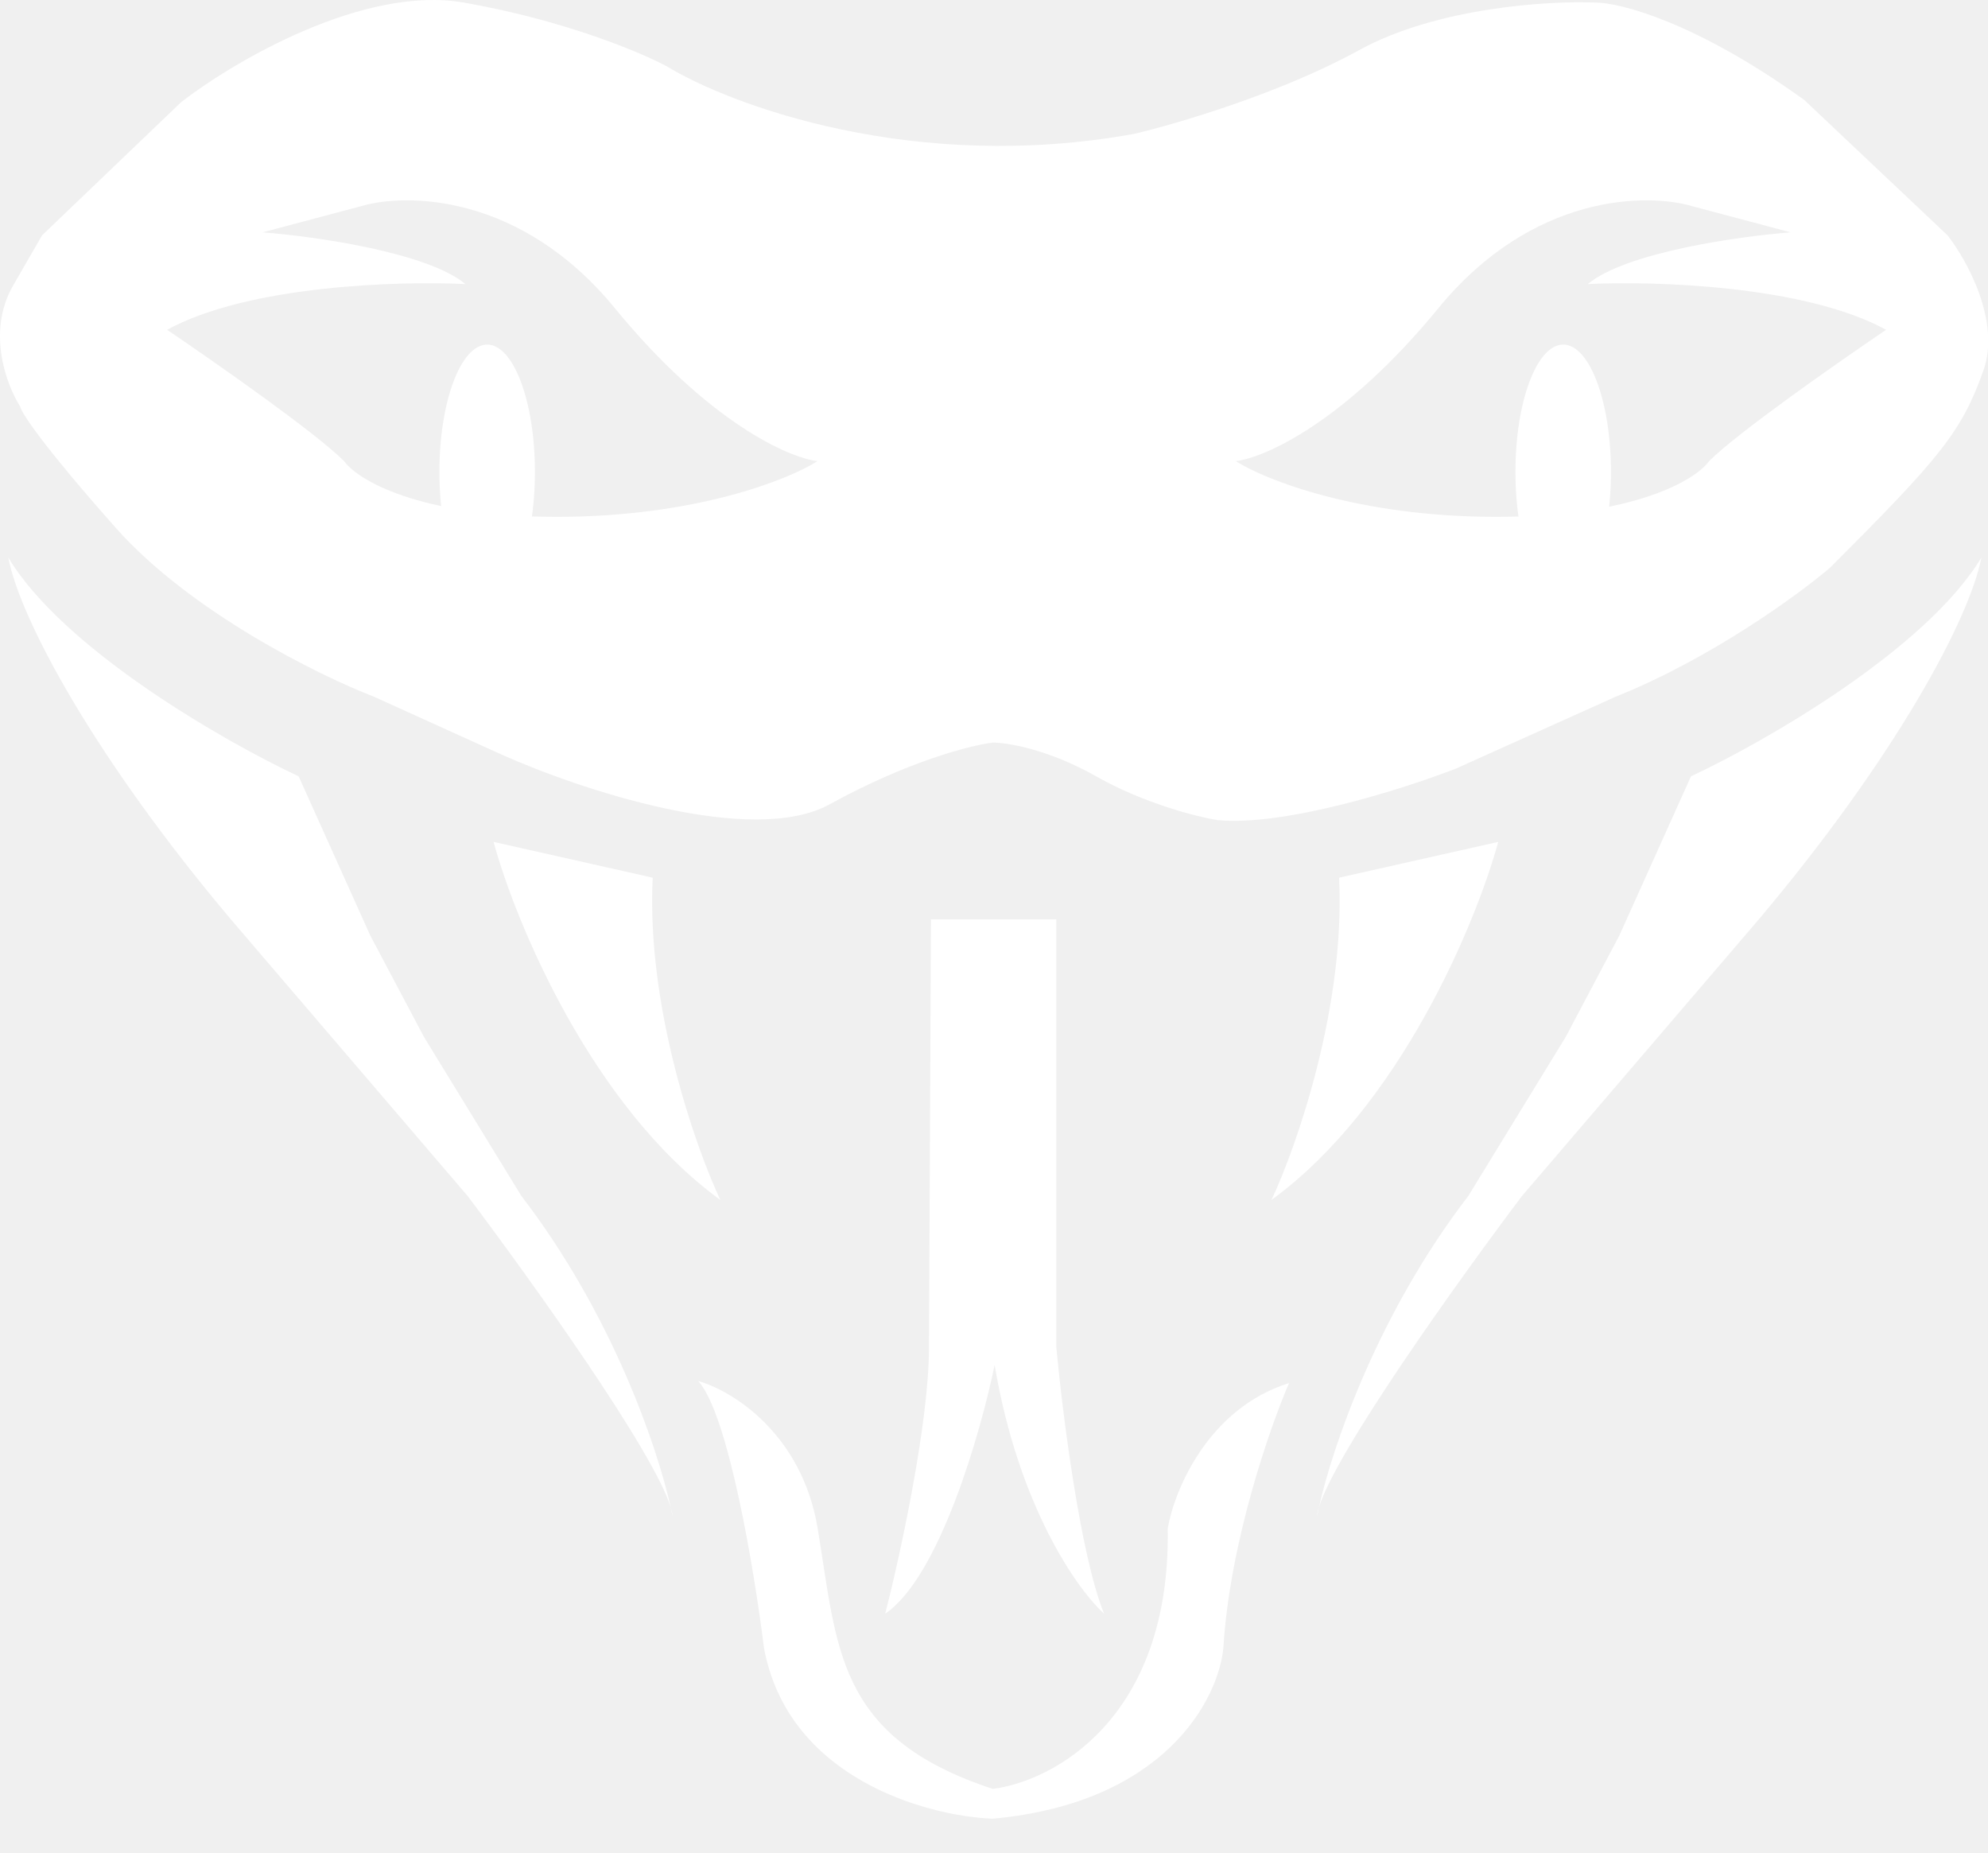
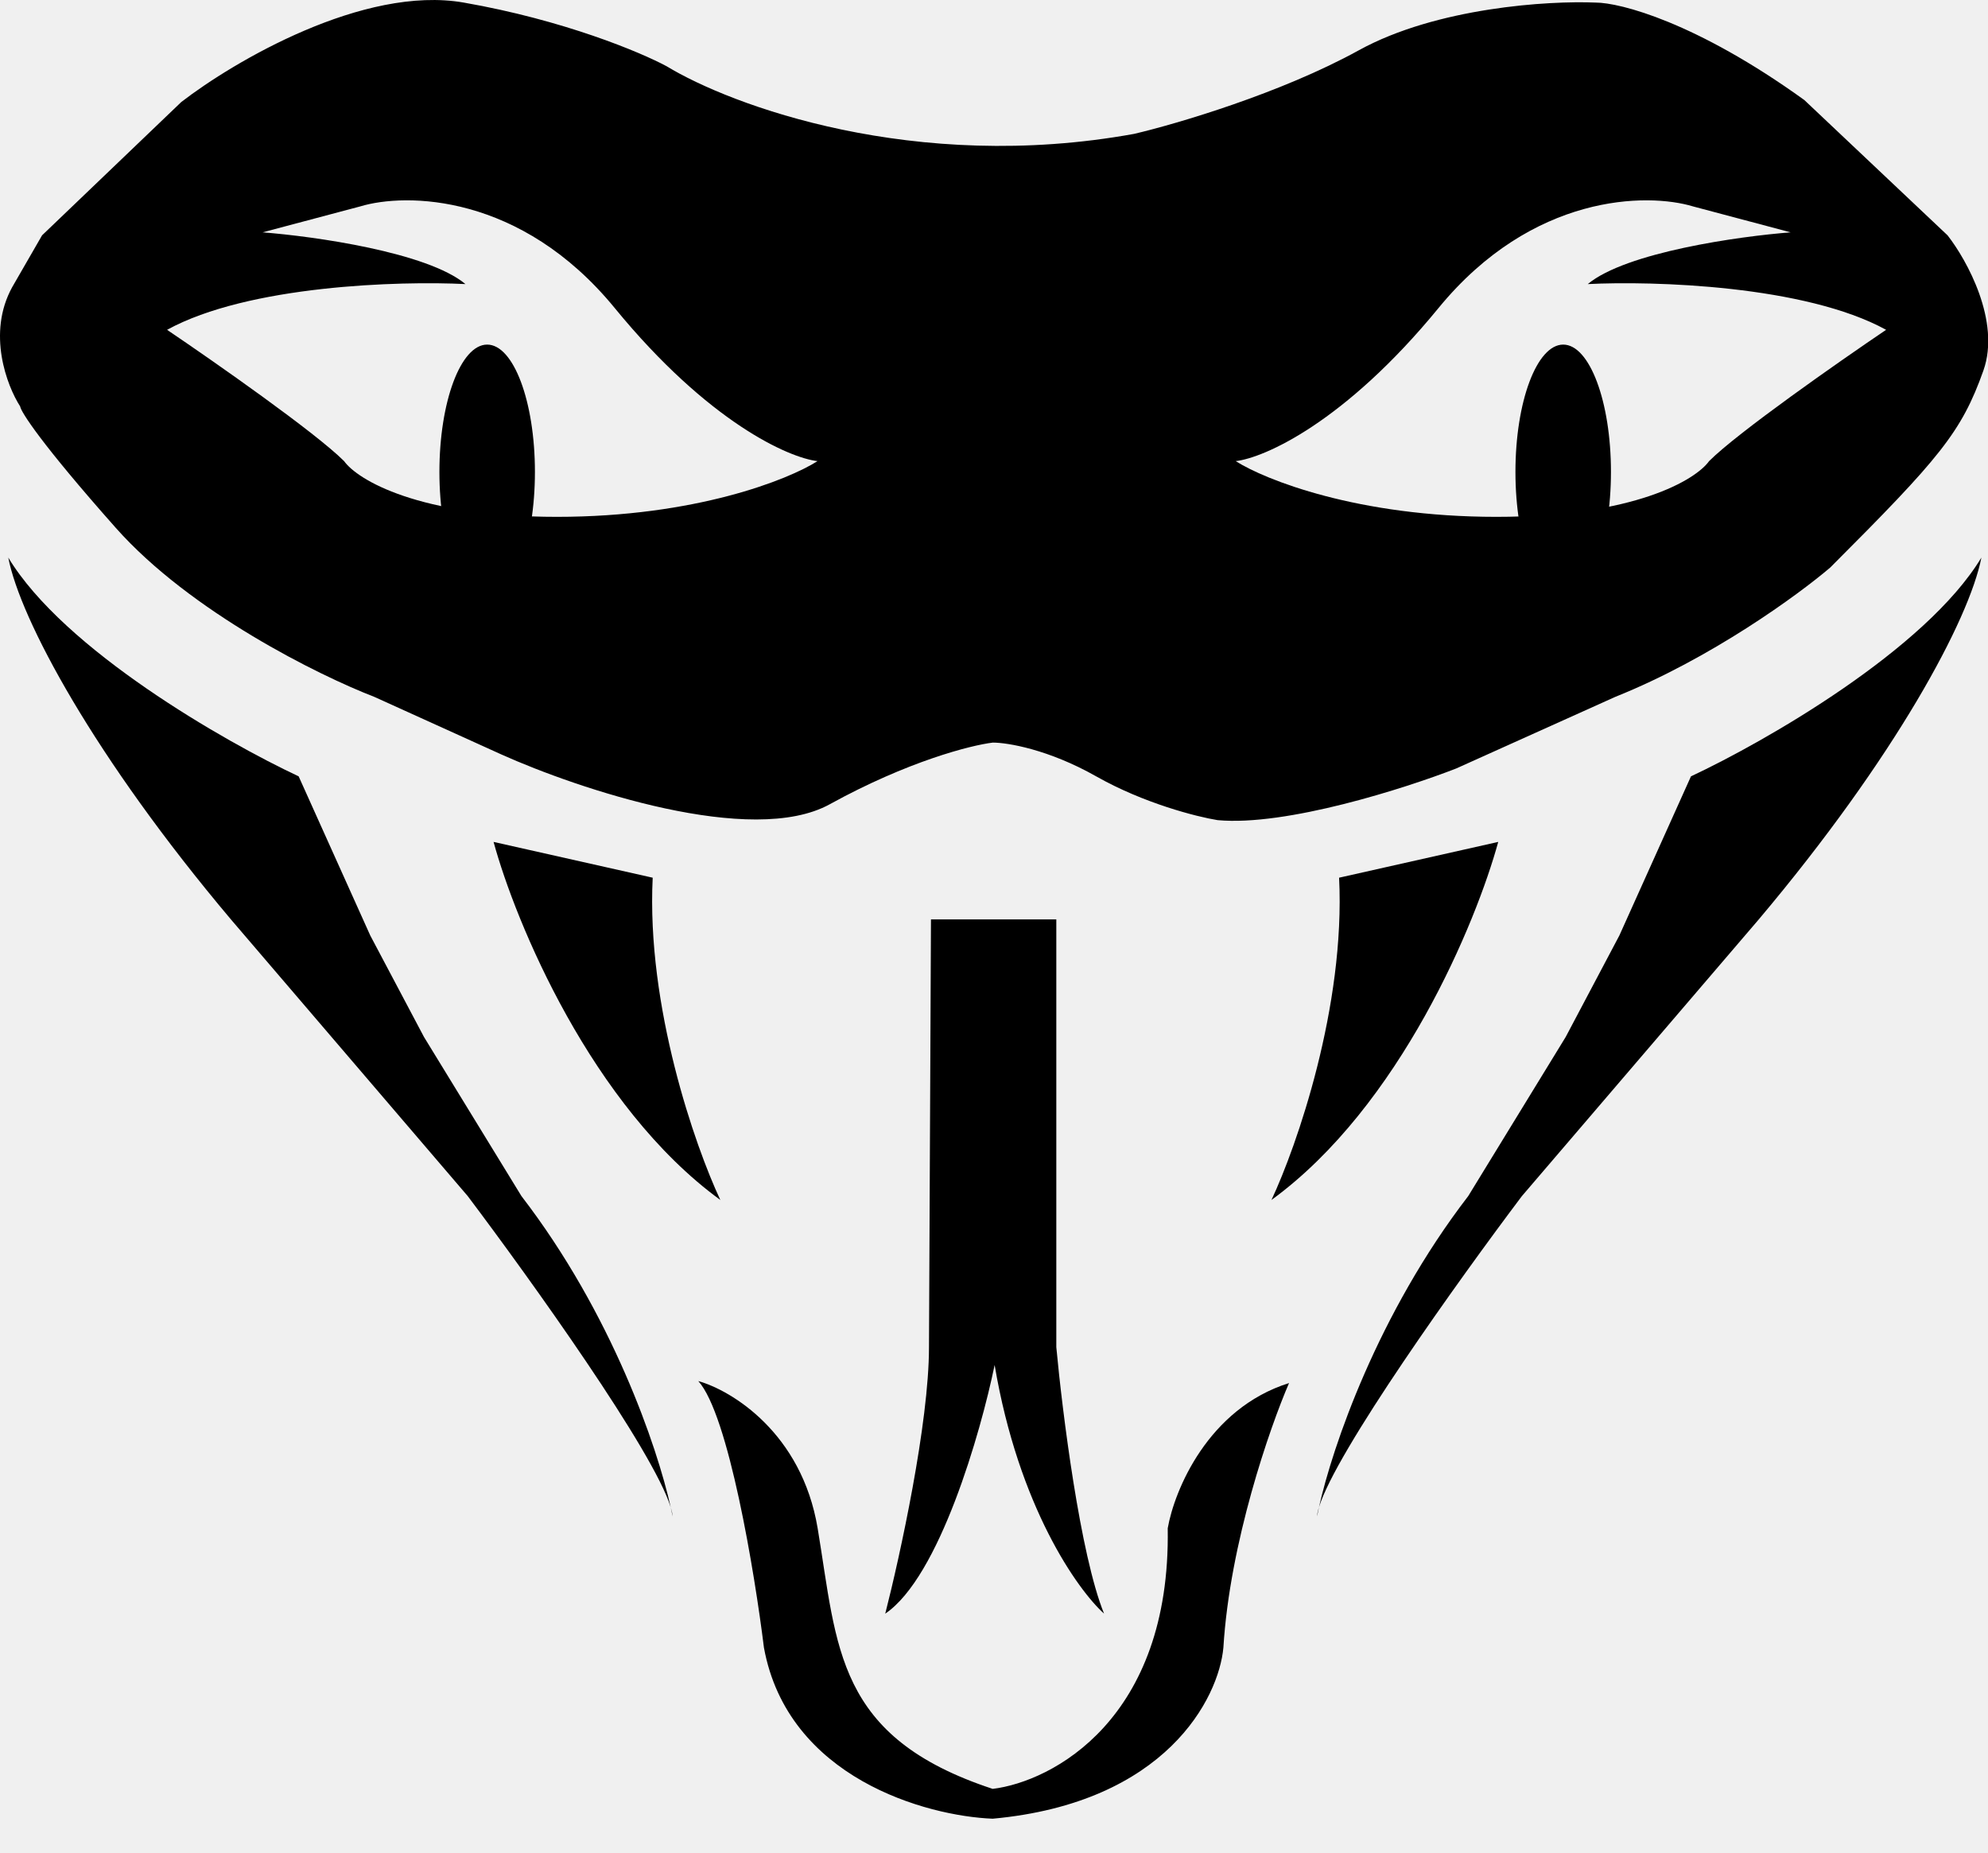
- <svg xmlns="http://www.w3.org/2000/svg" width="44" height="41" viewBox="0 0 44 41" fill="none">
-   <ellipse cx="34.598" cy="10.444" rx="1.057" ry="2.818" fill="white" />
-   <ellipse cx="1.057" cy="2.818" rx="1.057" ry="2.818" transform="matrix(-1 0 0 1 11.8394 7.62598)" fill="white" />
-   <path d="M37.426 17.181C39.055 16.418 42.621 14.382 43.854 12.339C43.589 13.704 41.952 16.759 38.923 20.351L33.684 26.47C32.289 28.321 29.566 32.124 29.192 33.358C29.176 33.43 29.162 33.496 29.15 33.558C29.154 33.502 29.168 33.435 29.192 33.358C29.489 32.024 30.49 29.078 32.496 26.47L34.653 22.949L35.841 20.703L37.426 17.181Z" fill="white" />
-   <path d="M6.61 17.181C4.982 16.418 1.416 14.382 0.183 12.339C0.447 13.704 2.085 16.759 5.114 20.351L10.352 26.47C11.747 28.321 14.471 32.124 14.845 33.358C14.861 33.43 14.875 33.496 14.887 33.558C14.883 33.502 14.868 33.435 14.845 33.358C14.548 32.024 13.547 29.078 11.541 26.47L9.384 22.949L8.195 20.703L6.61 17.181Z" fill="white" />
-   <path d="M33.16 18.632L29.638 19.424C29.779 22.277 28.699 25.367 28.141 26.556C30.994 24.478 32.675 20.407 33.16 18.632Z" fill="white" />
-   <path d="M10.924 18.632L14.446 19.424C14.305 22.277 15.385 25.367 15.943 26.556C13.09 24.478 11.408 20.407 10.924 18.632Z" fill="white" />
-   <path d="M18.097 33.822C17.744 31.709 16.189 30.769 15.455 30.564C16.125 31.304 16.703 34.805 16.908 36.463C17.436 39.351 20.503 40.191 21.971 40.249C25.809 39.897 26.975 37.578 27.077 36.463C27.218 34.139 28.105 31.591 28.53 30.608C26.734 31.172 25.991 32.985 25.845 33.822C25.915 38.048 23.291 39.427 21.971 39.589C18.493 38.444 18.537 36.463 18.097 33.822Z" fill="white" />
-   <path d="M23.379 20.347H20.605L20.561 29.812C20.561 31.503 19.916 34.449 19.593 35.711C20.79 34.901 21.706 31.705 22.014 30.208C22.543 33.343 23.849 35.183 24.436 35.711C23.907 34.408 23.511 31.236 23.379 29.812V20.347Z" fill="white" />
-   <path d="M4.012 2.258C5.171 1.363 8.045 -0.331 10.264 0.057C12.482 0.444 14.182 1.158 14.754 1.466C16.178 2.332 20.24 3.843 25.1 2.963C26.039 2.743 28.349 2.064 30.074 1.113C31.8 0.163 34.285 0.013 35.313 0.057C35.855 0.057 37.54 0.488 39.935 2.214L43.105 5.208C43.53 5.751 44.285 7.11 43.898 8.201C43.413 9.566 42.929 10.139 40.508 12.56C39.804 13.161 37.866 14.576 35.753 15.421L32.232 17.006C31.102 17.446 28.463 18.291 26.948 18.15C26.493 18.077 25.319 17.78 24.263 17.182C23.206 16.583 22.297 16.434 21.974 16.434C21.489 16.492 20.09 16.848 18.364 17.799C16.639 18.75 12.802 17.461 11.1 16.698L8.282 15.421C7.064 14.951 4.215 13.545 2.56 11.679C0.907 9.815 0.462 9.113 0.446 8.994C0.153 8.539 -0.293 7.374 0.271 6.353L0.931 5.208L4.012 2.258ZM13.604 6.815C11.526 4.28 8.981 4.261 7.969 4.569L5.812 5.142C6.956 5.23 9.457 5.583 10.302 6.287C8.849 6.214 5.494 6.313 3.698 7.299C4.74 8.003 6.982 9.571 7.616 10.205C7.91 10.616 9.263 11.438 12.327 11.438C15.391 11.438 17.448 10.616 18.094 10.205C17.463 10.132 15.681 9.351 13.604 6.815ZM37.475 4.569C36.462 4.261 33.918 4.28 31.84 6.815C29.762 9.351 27.981 10.132 27.35 10.205C27.996 10.616 30.053 11.438 33.116 11.438C36.18 11.438 37.534 10.616 37.827 10.205C38.461 9.571 40.703 8.003 41.745 7.299C39.949 6.313 36.594 6.214 35.142 6.287C35.987 5.583 38.487 5.23 39.632 5.142L37.475 4.569Z" fill="white" />
+ <svg xmlns="http://www.w3.org/2000/svg" width="44" height="41" viewBox="0 0 44 41" fill="currentColor">
+   <ellipse cx="34.598" cy="10.444" rx="1.057" ry="2.818" fill="currentColor" />
+   <ellipse cx="1.057" cy="2.818" rx="1.057" ry="2.818" transform="matrix(-1 0 0 1 11.8394 7.62598)" fill="currentColor" />
+   <path d="M37.426 17.181C39.055 16.418 42.621 14.382 43.854 12.339C43.589 13.704 41.952 16.759 38.923 20.351L33.684 26.47C32.289 28.321 29.566 32.124 29.192 33.358C29.176 33.43 29.162 33.496 29.15 33.558C29.154 33.502 29.168 33.435 29.192 33.358C29.489 32.024 30.49 29.078 32.496 26.47L34.653 22.949L35.841 20.703L37.426 17.181Z" fill="currentColor" />
+   <path d="M6.61 17.181C4.982 16.418 1.416 14.382 0.183 12.339C0.447 13.704 2.085 16.759 5.114 20.351L10.352 26.47C11.747 28.321 14.471 32.124 14.845 33.358C14.861 33.43 14.875 33.496 14.887 33.558C14.883 33.502 14.868 33.435 14.845 33.358C14.548 32.024 13.547 29.078 11.541 26.47L9.384 22.949L8.195 20.703L6.61 17.181Z" fill="currentColor" />
+   <path d="M33.16 18.632L29.638 19.424C29.779 22.277 28.699 25.367 28.141 26.556C30.994 24.478 32.675 20.407 33.16 18.632Z" fill="currentColor" />
+   <path d="M10.924 18.632L14.446 19.424C14.305 22.277 15.385 25.367 15.943 26.556C13.09 24.478 11.408 20.407 10.924 18.632Z" fill="currentColor" />
+   <path d="M18.097 33.822C17.744 31.709 16.189 30.769 15.455 30.564C16.125 31.304 16.703 34.805 16.908 36.463C17.436 39.351 20.503 40.191 21.971 40.249C25.809 39.897 26.975 37.578 27.077 36.463C27.218 34.139 28.105 31.591 28.53 30.608C26.734 31.172 25.991 32.985 25.845 33.822C25.915 38.048 23.291 39.427 21.971 39.589C18.493 38.444 18.537 36.463 18.097 33.822Z" fill="currentColor" />
+   <path d="M23.379 20.347H20.605L20.561 29.812C20.561 31.503 19.916 34.449 19.593 35.711C20.79 34.901 21.706 31.705 22.014 30.208C22.543 33.343 23.849 35.183 24.436 35.711C23.907 34.408 23.511 31.236 23.379 29.812V20.347Z" fill="currentColor" />
+   <path d="M4.012 2.258C5.171 1.363 8.045 -0.331 10.264 0.057C12.482 0.444 14.182 1.158 14.754 1.466C16.178 2.332 20.24 3.843 25.1 2.963C26.039 2.743 28.349 2.064 30.074 1.113C31.8 0.163 34.285 0.013 35.313 0.057C35.855 0.057 37.54 0.488 39.935 2.214L43.105 5.208C43.53 5.751 44.285 7.11 43.898 8.201C43.413 9.566 42.929 10.139 40.508 12.56C39.804 13.161 37.866 14.576 35.753 15.421L32.232 17.006C31.102 17.446 28.463 18.291 26.948 18.15C26.493 18.077 25.319 17.78 24.263 17.182C23.206 16.583 22.297 16.434 21.974 16.434C21.489 16.492 20.09 16.848 18.364 17.799C16.639 18.75 12.802 17.461 11.1 16.698L8.282 15.421C7.064 14.951 4.215 13.545 2.56 11.679C0.907 9.815 0.462 9.113 0.446 8.994C0.153 8.539 -0.293 7.374 0.271 6.353L0.931 5.208L4.012 2.258ZM13.604 6.815C11.526 4.28 8.981 4.261 7.969 4.569L5.812 5.142C6.956 5.23 9.457 5.583 10.302 6.287C8.849 6.214 5.494 6.313 3.698 7.299C4.74 8.003 6.982 9.571 7.616 10.205C7.91 10.616 9.263 11.438 12.327 11.438C15.391 11.438 17.448 10.616 18.094 10.205C17.463 10.132 15.681 9.351 13.604 6.815ZM37.475 4.569C36.462 4.261 33.918 4.28 31.84 6.815C29.762 9.351 27.981 10.132 27.35 10.205C27.996 10.616 30.053 11.438 33.116 11.438C36.18 11.438 37.534 10.616 37.827 10.205C38.461 9.571 40.703 8.003 41.745 7.299C39.949 6.313 36.594 6.214 35.142 6.287C35.987 5.583 38.487 5.23 39.632 5.142L37.475 4.569Z" fill="currentColor" />
</svg>
